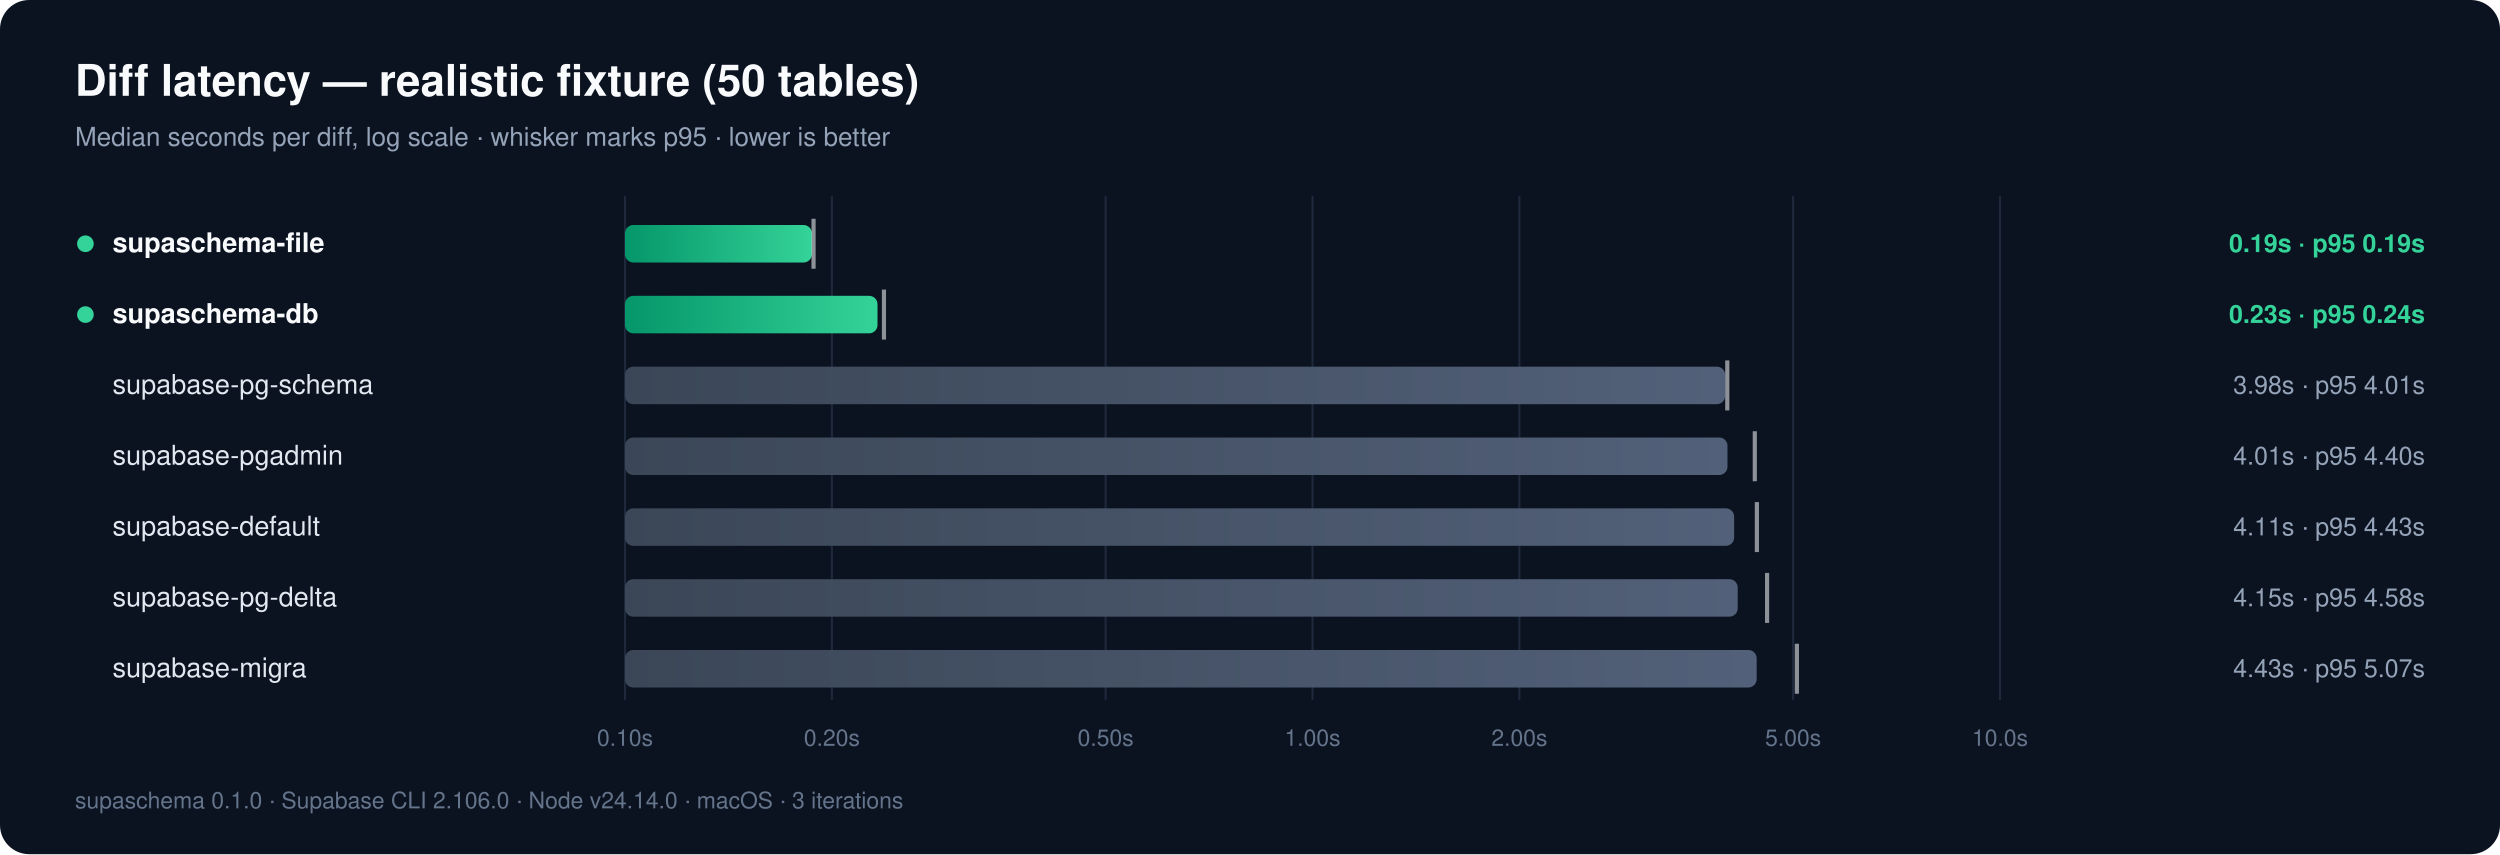
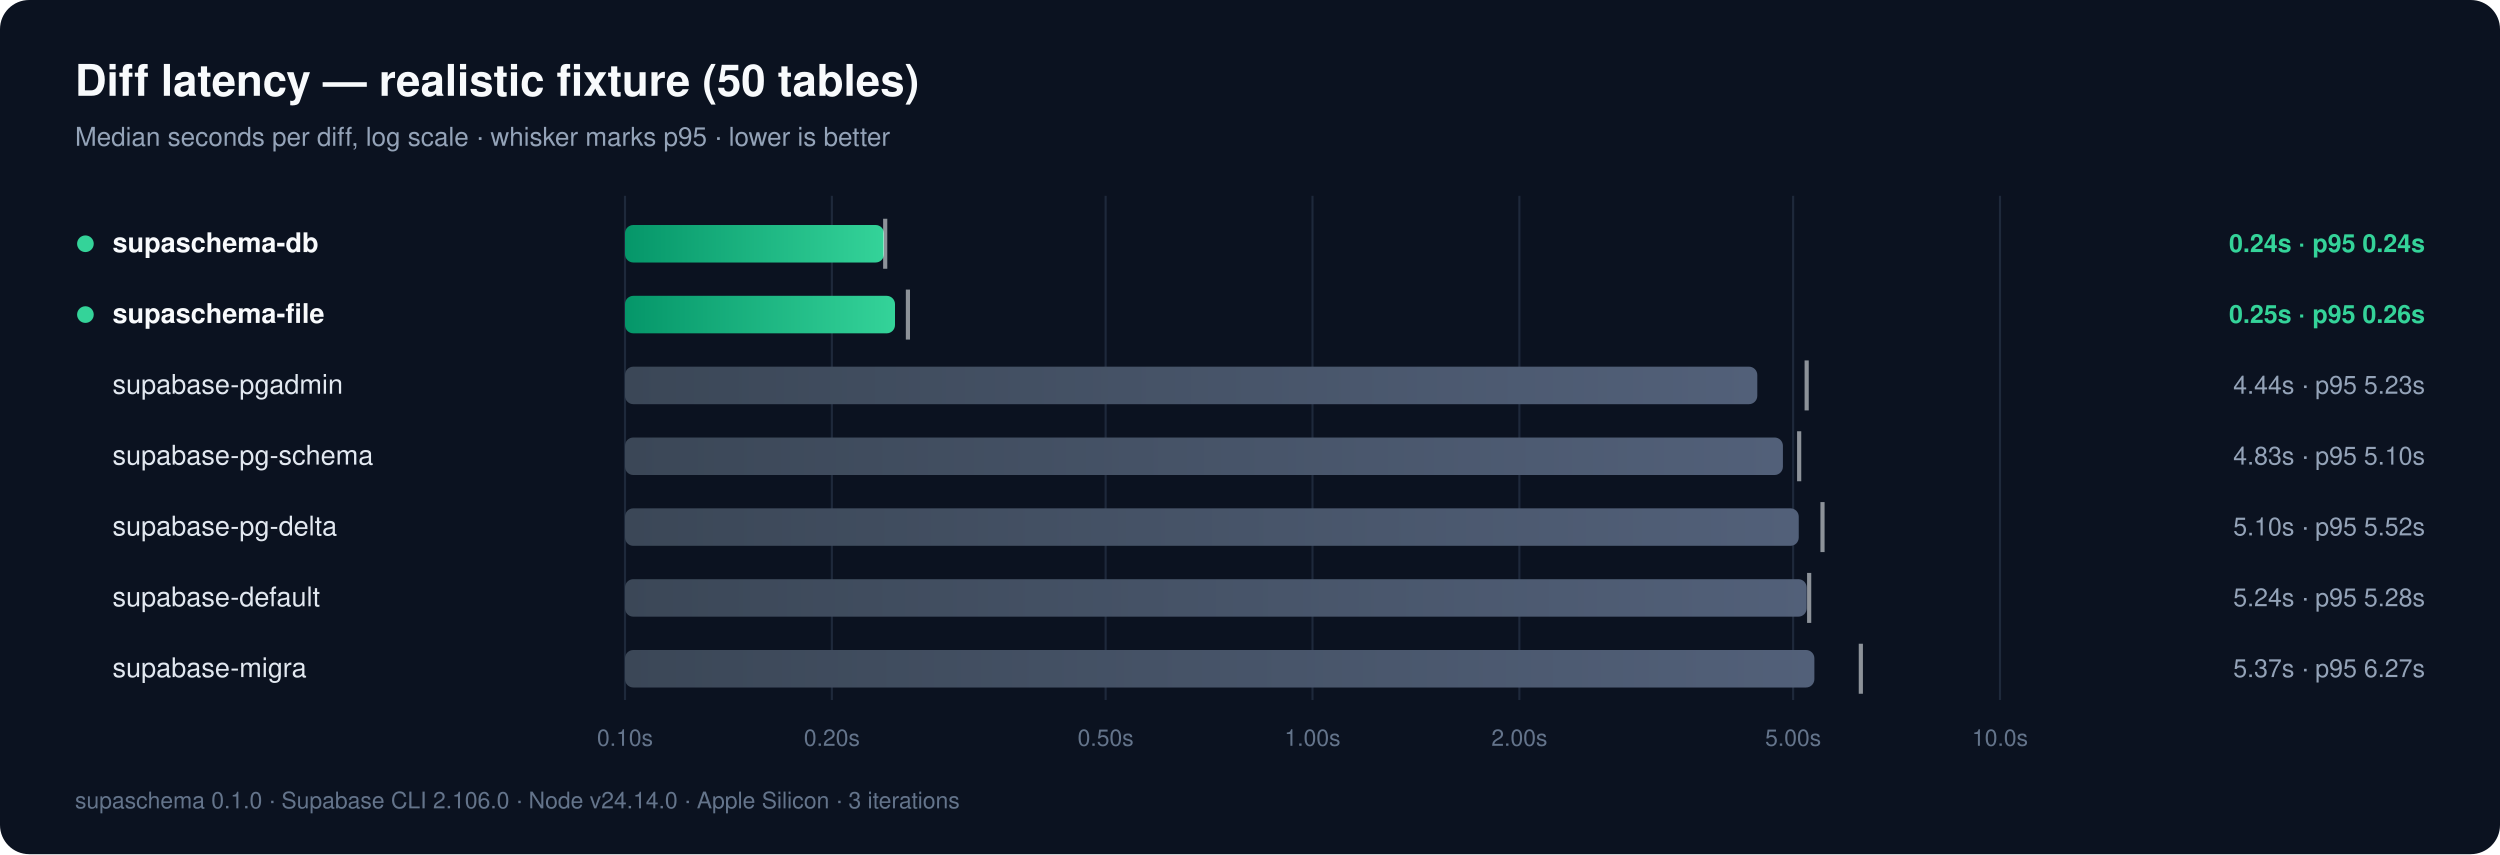
<svg xmlns="http://www.w3.org/2000/svg" width="1200" height="410" viewBox="0 0 1200 410" role="img">
  <defs>
    <linearGradient id="supaGradient" x1="0" y1="0" x2="1" y2="0">
      <stop offset="0%" stop-color="#059669" />
      <stop offset="100%" stop-color="#34d399" />
    </linearGradient>
    <linearGradient id="slateGradient" x1="0" y1="0" x2="1" y2="0">
      <stop offset="0%" stop-color="#3b4757" />
      <stop offset="100%" stop-color="#526079" />
    </linearGradient>
  </defs>
  <rect width="100%" height="100%" rx="14" fill="#0b1220" />
  <text x="36.0" y="46.0" fill="#f8fafc" font-family="ui-sans-serif, system-ui, 'Segoe UI', Helvetica, Arial, sans-serif" font-size="21" font-weight="700">Diff latency — realistic fixture (50 tables)</text>
  <text x="36.0" y="70.0" fill="#94a3b8" font-family="ui-sans-serif, system-ui, 'Segoe UI', Helvetica, Arial, sans-serif" font-size="12.5" font-weight="400">Median seconds per diff, log scale · whisker marks p95 · lower is better</text>
  <line x1="300.0" y1="94" x2="300.0" y2="336" stroke="#1e293b" stroke-width="1" />
  <text x="300.0" y="358.0" fill="#64748b" font-family="ui-sans-serif, system-ui, 'Segoe UI', Helvetica, Arial, sans-serif" font-size="11" font-weight="400" text-anchor="middle">0.10s</text>
  <line x1="399.3" y1="94" x2="399.3" y2="336" stroke="#1e293b" stroke-width="1" />
  <text x="399.3" y="358.0" fill="#64748b" font-family="ui-sans-serif, system-ui, 'Segoe UI', Helvetica, Arial, sans-serif" font-size="11" font-weight="400" text-anchor="middle">0.20s</text>
  <line x1="530.7" y1="94" x2="530.7" y2="336" stroke="#1e293b" stroke-width="1" />
  <text x="530.7" y="358.0" fill="#64748b" font-family="ui-sans-serif, system-ui, 'Segoe UI', Helvetica, Arial, sans-serif" font-size="11" font-weight="400" text-anchor="middle">0.50s</text>
  <line x1="630.0" y1="94" x2="630.0" y2="336" stroke="#1e293b" stroke-width="1" />
  <text x="630.0" y="358.0" fill="#64748b" font-family="ui-sans-serif, system-ui, 'Segoe UI', Helvetica, Arial, sans-serif" font-size="11" font-weight="400" text-anchor="middle">1.00s</text>
  <line x1="729.3" y1="94" x2="729.3" y2="336" stroke="#1e293b" stroke-width="1" />
  <text x="729.3" y="358.0" fill="#64748b" font-family="ui-sans-serif, system-ui, 'Segoe UI', Helvetica, Arial, sans-serif" font-size="11" font-weight="400" text-anchor="middle">2.00s</text>
  <line x1="860.7" y1="94" x2="860.7" y2="336" stroke="#1e293b" stroke-width="1" />
  <text x="860.7" y="358.0" fill="#64748b" font-family="ui-sans-serif, system-ui, 'Segoe UI', Helvetica, Arial, sans-serif" font-size="11" font-weight="400" text-anchor="middle">5.00s</text>
  <line x1="960.0" y1="94" x2="960.0" y2="336" stroke="#1e293b" stroke-width="1" />
  <text x="960.0" y="358.0" fill="#64748b" font-family="ui-sans-serif, system-ui, 'Segoe UI', Helvetica, Arial, sans-serif" font-size="11" font-weight="400" text-anchor="middle">10.0s</text>
  <circle cx="41" cy="117" r="4" fill="#34d399" />
-   <text x="54.0" y="121.0" fill="#f8fafc" font-family="ui-sans-serif, system-ui, 'Segoe UI', Helvetica, Arial, sans-serif" font-size="13" font-weight="650">supaschema-file</text>
-   <rect x="300" y="108" width="89.7" height="18" rx="4" fill="url(#supaGradient)" />
-   <line x1="390.5" y1="105" x2="390.5" y2="129" stroke="#f8fafc" stroke-opacity="0.55" stroke-width="2" />
-   <text x="1164.0" y="121.0" fill="#34d399" font-family="ui-sans-serif, system-ui, 'Segoe UI', Helvetica, Arial, sans-serif" font-size="12" font-weight="650" text-anchor="end">0.19s  ·  p95 0.19s</text>
+   <text x="54.0" y="121.0" fill="#f8fafc" font-family="ui-sans-serif, system-ui, 'Segoe UI', Helvetica, Arial, sans-serif" font-size="13" font-weight="650">supaschema-db</text>
+   <rect x="300" y="108" width="124.3" height="18" rx="4" fill="url(#supaGradient)" />
+   <line x1="424.9" y1="105" x2="424.9" y2="129" stroke="#f8fafc" stroke-opacity="0.55" stroke-width="2" />
+   <text x="1164.0" y="121.0" fill="#34d399" font-family="ui-sans-serif, system-ui, 'Segoe UI', Helvetica, Arial, sans-serif" font-size="12" font-weight="650" text-anchor="end">0.24s  ·  p95 0.24s</text>
  <circle cx="41" cy="151" r="4" fill="#34d399" />
-   <text x="54.0" y="155.0" fill="#f8fafc" font-family="ui-sans-serif, system-ui, 'Segoe UI', Helvetica, Arial, sans-serif" font-size="13" font-weight="650">supaschema-db</text>
-   <rect x="300" y="142" width="121.2" height="18" rx="4" fill="url(#supaGradient)" />
-   <line x1="424.3" y1="139" x2="424.3" y2="163" stroke="#f8fafc" stroke-opacity="0.55" stroke-width="2" />
-   <text x="1164.0" y="155.0" fill="#34d399" font-family="ui-sans-serif, system-ui, 'Segoe UI', Helvetica, Arial, sans-serif" font-size="12" font-weight="650" text-anchor="end">0.23s  ·  p95 0.24s</text>
-   <text x="54.0" y="189.0" fill="#e2e8f0" font-family="ui-sans-serif, system-ui, 'Segoe UI', Helvetica, Arial, sans-serif" font-size="13" font-weight="450">supabase-pg-schema</text>
-   <rect x="300" y="176" width="528.1" height="18" rx="4" fill="url(#slateGradient)" />
-   <line x1="829.1" y1="173" x2="829.1" y2="197" stroke="#f8fafc" stroke-opacity="0.55" stroke-width="2" />
-   <text x="1164.0" y="189.0" fill="#94a3b8" font-family="ui-sans-serif, system-ui, 'Segoe UI', Helvetica, Arial, sans-serif" font-size="12" font-weight="450" text-anchor="end">3.98s  ·  p95 4.01s</text>
-   <text x="54.0" y="223.0" fill="#e2e8f0" font-family="ui-sans-serif, system-ui, 'Segoe UI', Helvetica, Arial, sans-serif" font-size="13" font-weight="450">supabase-pgadmin</text>
-   <rect x="300" y="210" width="529.2" height="18" rx="4" fill="url(#slateGradient)" />
-   <line x1="842.3" y1="207" x2="842.3" y2="231" stroke="#f8fafc" stroke-opacity="0.55" stroke-width="2" />
-   <text x="1164.0" y="223.0" fill="#94a3b8" font-family="ui-sans-serif, system-ui, 'Segoe UI', Helvetica, Arial, sans-serif" font-size="12" font-weight="450" text-anchor="end">4.01s  ·  p95 4.40s</text>
-   <text x="54.0" y="257.0" fill="#e2e8f0" font-family="ui-sans-serif, system-ui, 'Segoe UI', Helvetica, Arial, sans-serif" font-size="13" font-weight="450">supabase-default</text>
-   <rect x="300" y="244" width="532.4" height="18" rx="4" fill="url(#slateGradient)" />
-   <line x1="843.3" y1="241" x2="843.3" y2="265" stroke="#f8fafc" stroke-opacity="0.55" stroke-width="2" />
-   <text x="1164.0" y="257.0" fill="#94a3b8" font-family="ui-sans-serif, system-ui, 'Segoe UI', Helvetica, Arial, sans-serif" font-size="12" font-weight="450" text-anchor="end">4.11s  ·  p95 4.43s</text>
-   <text x="54.0" y="291.0" fill="#e2e8f0" font-family="ui-sans-serif, system-ui, 'Segoe UI', Helvetica, Arial, sans-serif" font-size="13" font-weight="450">supabase-pg-delta</text>
-   <rect x="300" y="278" width="534.1" height="18" rx="4" fill="url(#slateGradient)" />
-   <line x1="848.2" y1="275" x2="848.2" y2="299" stroke="#f8fafc" stroke-opacity="0.55" stroke-width="2" />
-   <text x="1164.0" y="291.0" fill="#94a3b8" font-family="ui-sans-serif, system-ui, 'Segoe UI', Helvetica, Arial, sans-serif" font-size="12" font-weight="450" text-anchor="end">4.15s  ·  p95 4.58s</text>
+   <text x="54.0" y="155.0" fill="#f8fafc" font-family="ui-sans-serif, system-ui, 'Segoe UI', Helvetica, Arial, sans-serif" font-size="13" font-weight="650">supaschema-file</text>
+   <rect x="300" y="142" width="129.6" height="18" rx="4" fill="url(#supaGradient)" />
+   <line x1="435.8" y1="139" x2="435.8" y2="163" stroke="#f8fafc" stroke-opacity="0.55" stroke-width="2" />
+   <text x="1164.0" y="155.0" fill="#34d399" font-family="ui-sans-serif, system-ui, 'Segoe UI', Helvetica, Arial, sans-serif" font-size="12" font-weight="650" text-anchor="end">0.25s  ·  p95 0.26s</text>
+   <text x="54.0" y="189.0" fill="#e2e8f0" font-family="ui-sans-serif, system-ui, 'Segoe UI', Helvetica, Arial, sans-serif" font-size="13" font-weight="450">supabase-pgadmin</text>
+   <rect x="300" y="176" width="543.5" height="18" rx="4" fill="url(#slateGradient)" />
+   <line x1="867.2" y1="173" x2="867.2" y2="197" stroke="#f8fafc" stroke-opacity="0.55" stroke-width="2" />
+   <text x="1164.0" y="189.0" fill="#94a3b8" font-family="ui-sans-serif, system-ui, 'Segoe UI', Helvetica, Arial, sans-serif" font-size="12" font-weight="450" text-anchor="end">4.44s  ·  p95 5.23s</text>
+   <text x="54.0" y="223.0" fill="#e2e8f0" font-family="ui-sans-serif, system-ui, 'Segoe UI', Helvetica, Arial, sans-serif" font-size="13" font-weight="450">supabase-pg-schema</text>
+   <rect x="300" y="210" width="555.8" height="18" rx="4" fill="url(#slateGradient)" />
+   <line x1="863.6" y1="207" x2="863.6" y2="231" stroke="#f8fafc" stroke-opacity="0.55" stroke-width="2" />
+   <text x="1164.0" y="223.0" fill="#94a3b8" font-family="ui-sans-serif, system-ui, 'Segoe UI', Helvetica, Arial, sans-serif" font-size="12" font-weight="450" text-anchor="end">4.83s  ·  p95 5.10s</text>
+   <text x="54.0" y="257.0" fill="#e2e8f0" font-family="ui-sans-serif, system-ui, 'Segoe UI', Helvetica, Arial, sans-serif" font-size="13" font-weight="450">supabase-pg-delta</text>
+   <rect x="300" y="244" width="563.4" height="18" rx="4" fill="url(#slateGradient)" />
+   <line x1="874.8" y1="241" x2="874.8" y2="265" stroke="#f8fafc" stroke-opacity="0.55" stroke-width="2" />
+   <text x="1164.0" y="257.0" fill="#94a3b8" font-family="ui-sans-serif, system-ui, 'Segoe UI', Helvetica, Arial, sans-serif" font-size="12" font-weight="450" text-anchor="end">5.10s  ·  p95 5.52s</text>
+   <text x="54.0" y="291.0" fill="#e2e8f0" font-family="ui-sans-serif, system-ui, 'Segoe UI', Helvetica, Arial, sans-serif" font-size="13" font-weight="450">supabase-default</text>
+   <rect x="300" y="278" width="567.2" height="18" rx="4" fill="url(#slateGradient)" />
+   <line x1="868.4" y1="275" x2="868.4" y2="299" stroke="#f8fafc" stroke-opacity="0.55" stroke-width="2" />
+   <text x="1164.0" y="291.0" fill="#94a3b8" font-family="ui-sans-serif, system-ui, 'Segoe UI', Helvetica, Arial, sans-serif" font-size="12" font-weight="450" text-anchor="end">5.24s  ·  p95 5.28s</text>
  <text x="54.0" y="325.0" fill="#e2e8f0" font-family="ui-sans-serif, system-ui, 'Segoe UI', Helvetica, Arial, sans-serif" font-size="13" font-weight="450">supabase-migra</text>
-   <rect x="300" y="312" width="543.2" height="18" rx="4" fill="url(#slateGradient)" />
-   <line x1="862.5" y1="309" x2="862.5" y2="333" stroke="#f8fafc" stroke-opacity="0.55" stroke-width="2" />
-   <text x="1164.0" y="325.0" fill="#94a3b8" font-family="ui-sans-serif, system-ui, 'Segoe UI', Helvetica, Arial, sans-serif" font-size="12" font-weight="450" text-anchor="end">4.43s  ·  p95 5.07s</text>
-   <text x="36.0" y="388.0" fill="#64748b" font-family="ui-sans-serif, system-ui, 'Segoe UI', Helvetica, Arial, sans-serif" font-size="11" font-weight="400">supaschema 0.1.0  ·  Supabase CLI 2.106.0  ·  Node v24.14.0  ·  macOS  ·  3 iterations</text>
+   <rect x="300" y="312" width="570.9" height="18" rx="4" fill="url(#slateGradient)" />
+   <line x1="893.2" y1="309" x2="893.2" y2="333" stroke="#f8fafc" stroke-opacity="0.55" stroke-width="2" />
+   <text x="1164.0" y="325.0" fill="#94a3b8" font-family="ui-sans-serif, system-ui, 'Segoe UI', Helvetica, Arial, sans-serif" font-size="12" font-weight="450" text-anchor="end">5.37s  ·  p95 6.27s</text>
+   <text x="36.0" y="388.0" fill="#64748b" font-family="ui-sans-serif, system-ui, 'Segoe UI', Helvetica, Arial, sans-serif" font-size="11" font-weight="400">supaschema 0.1.0  ·  Supabase CLI 2.106.0  ·  Node v24.14.0  ·  Apple Silicon  ·  3 iterations</text>
</svg>
